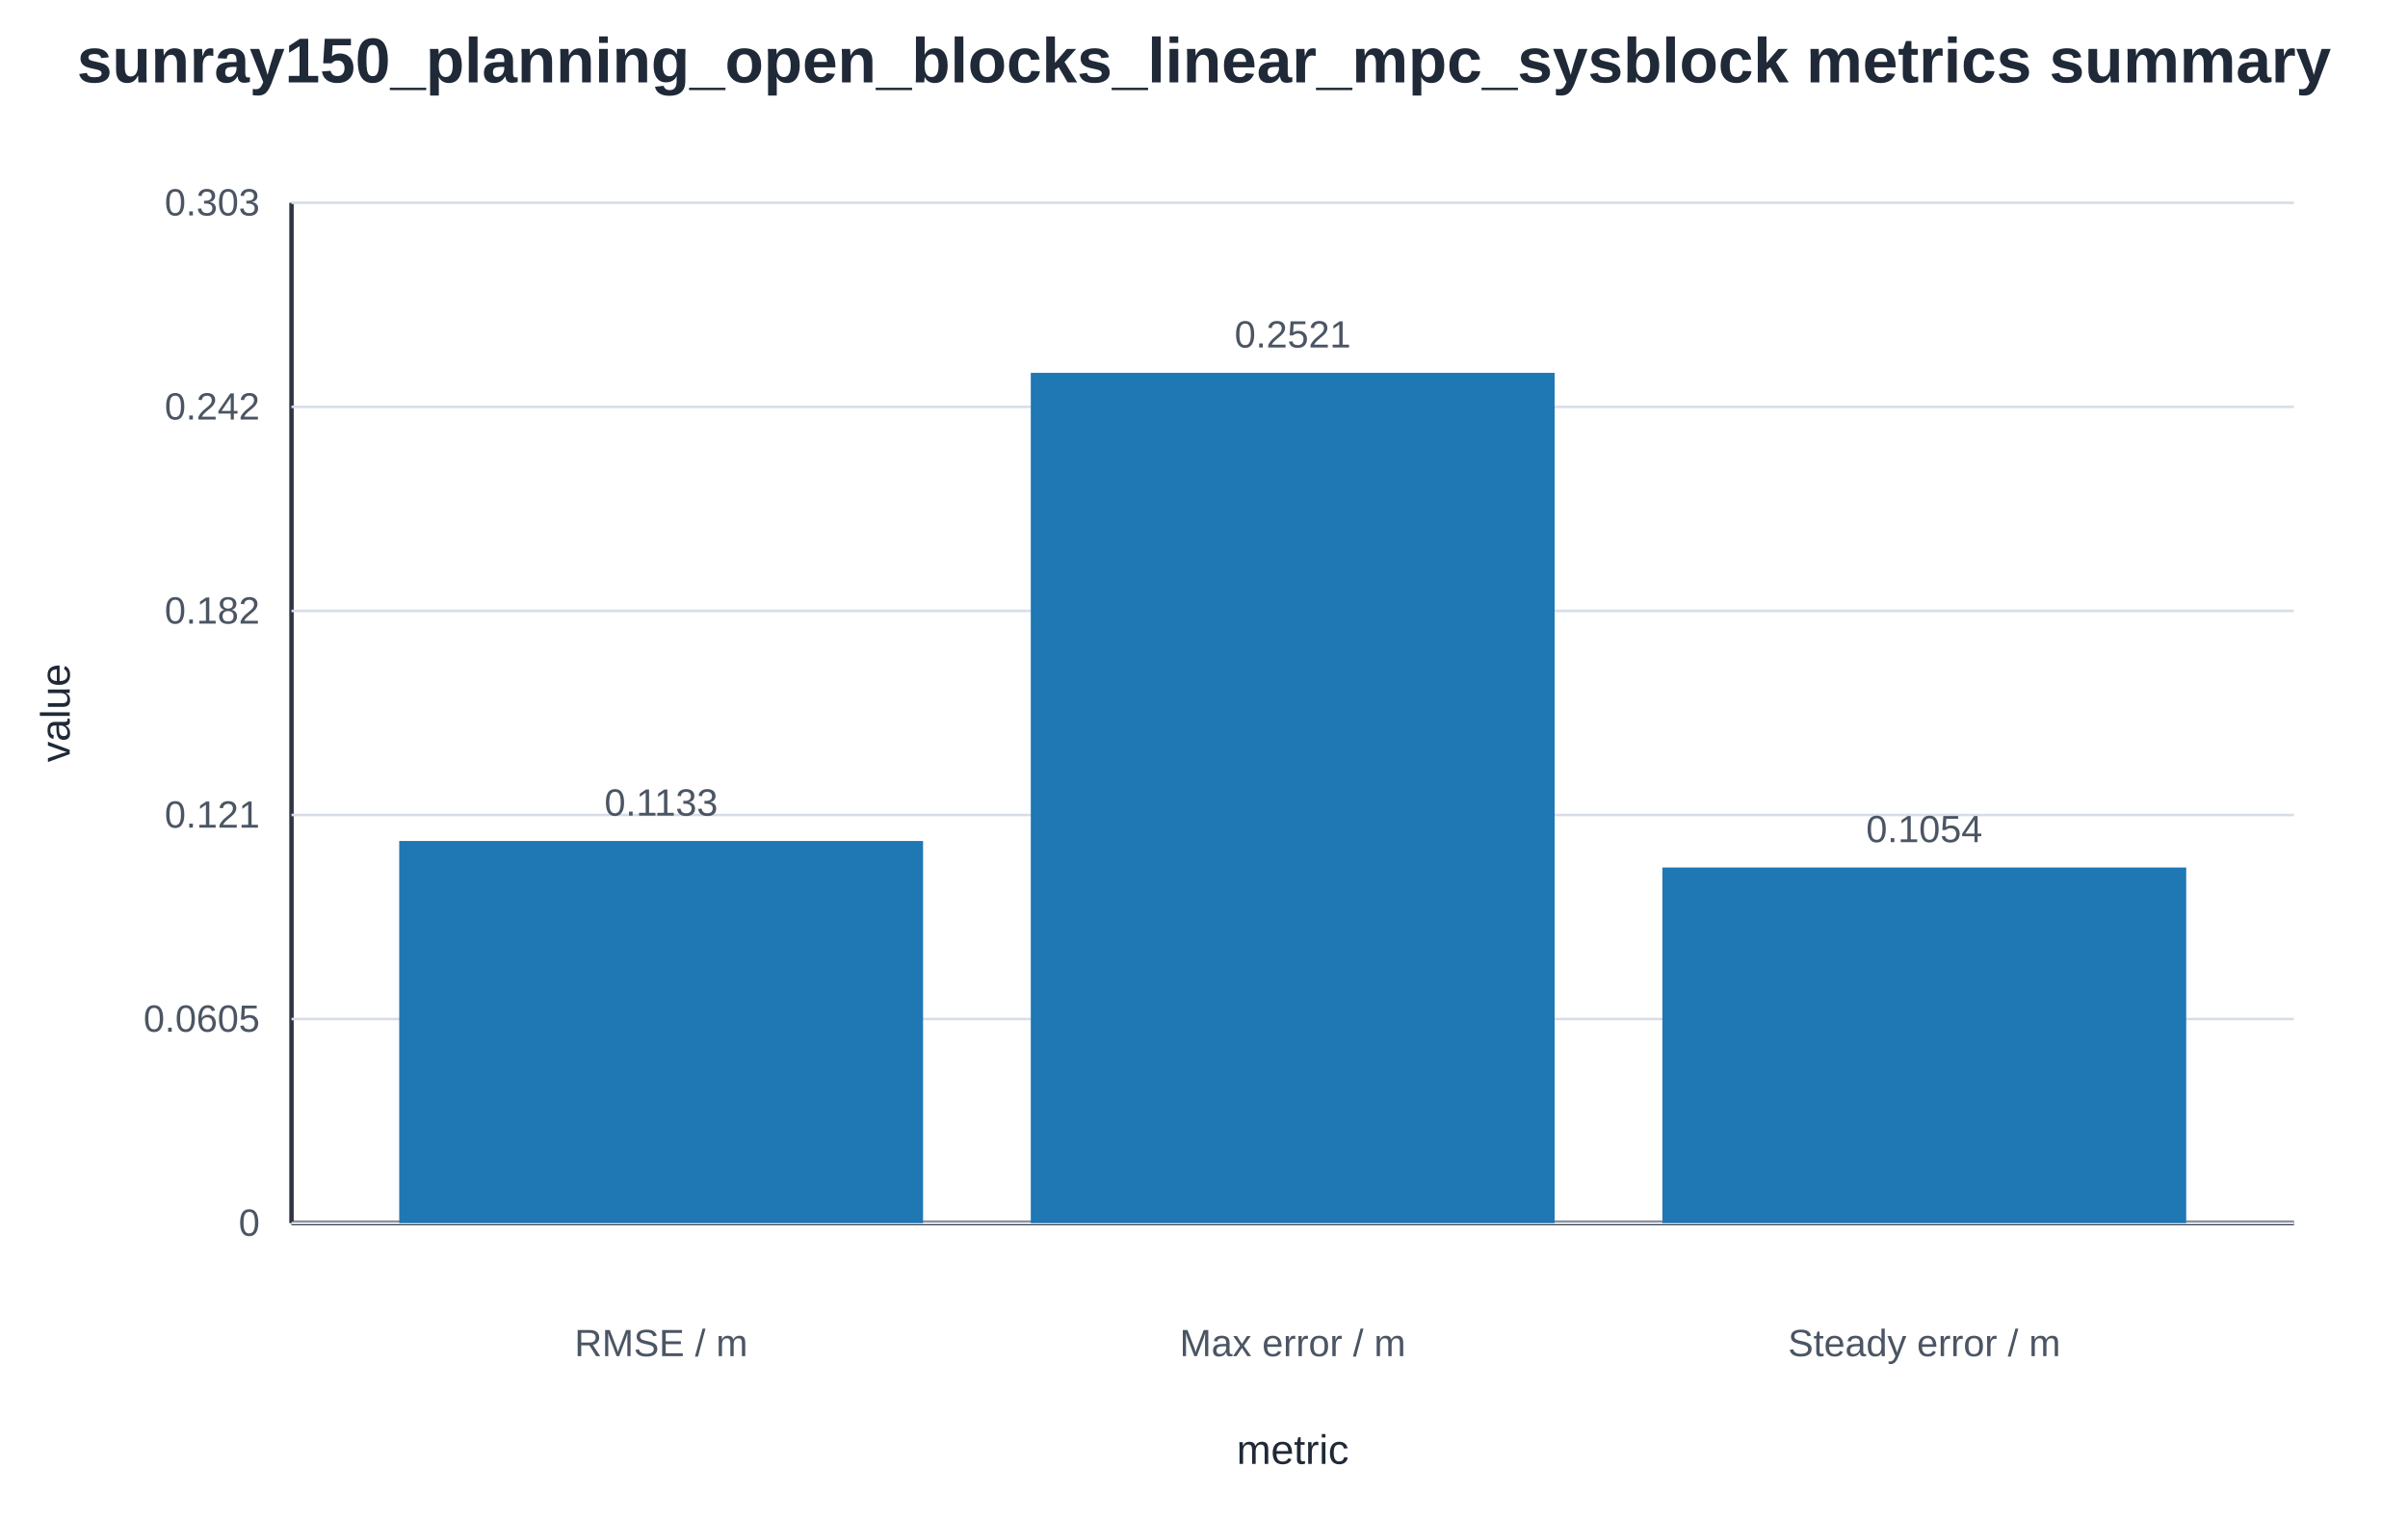
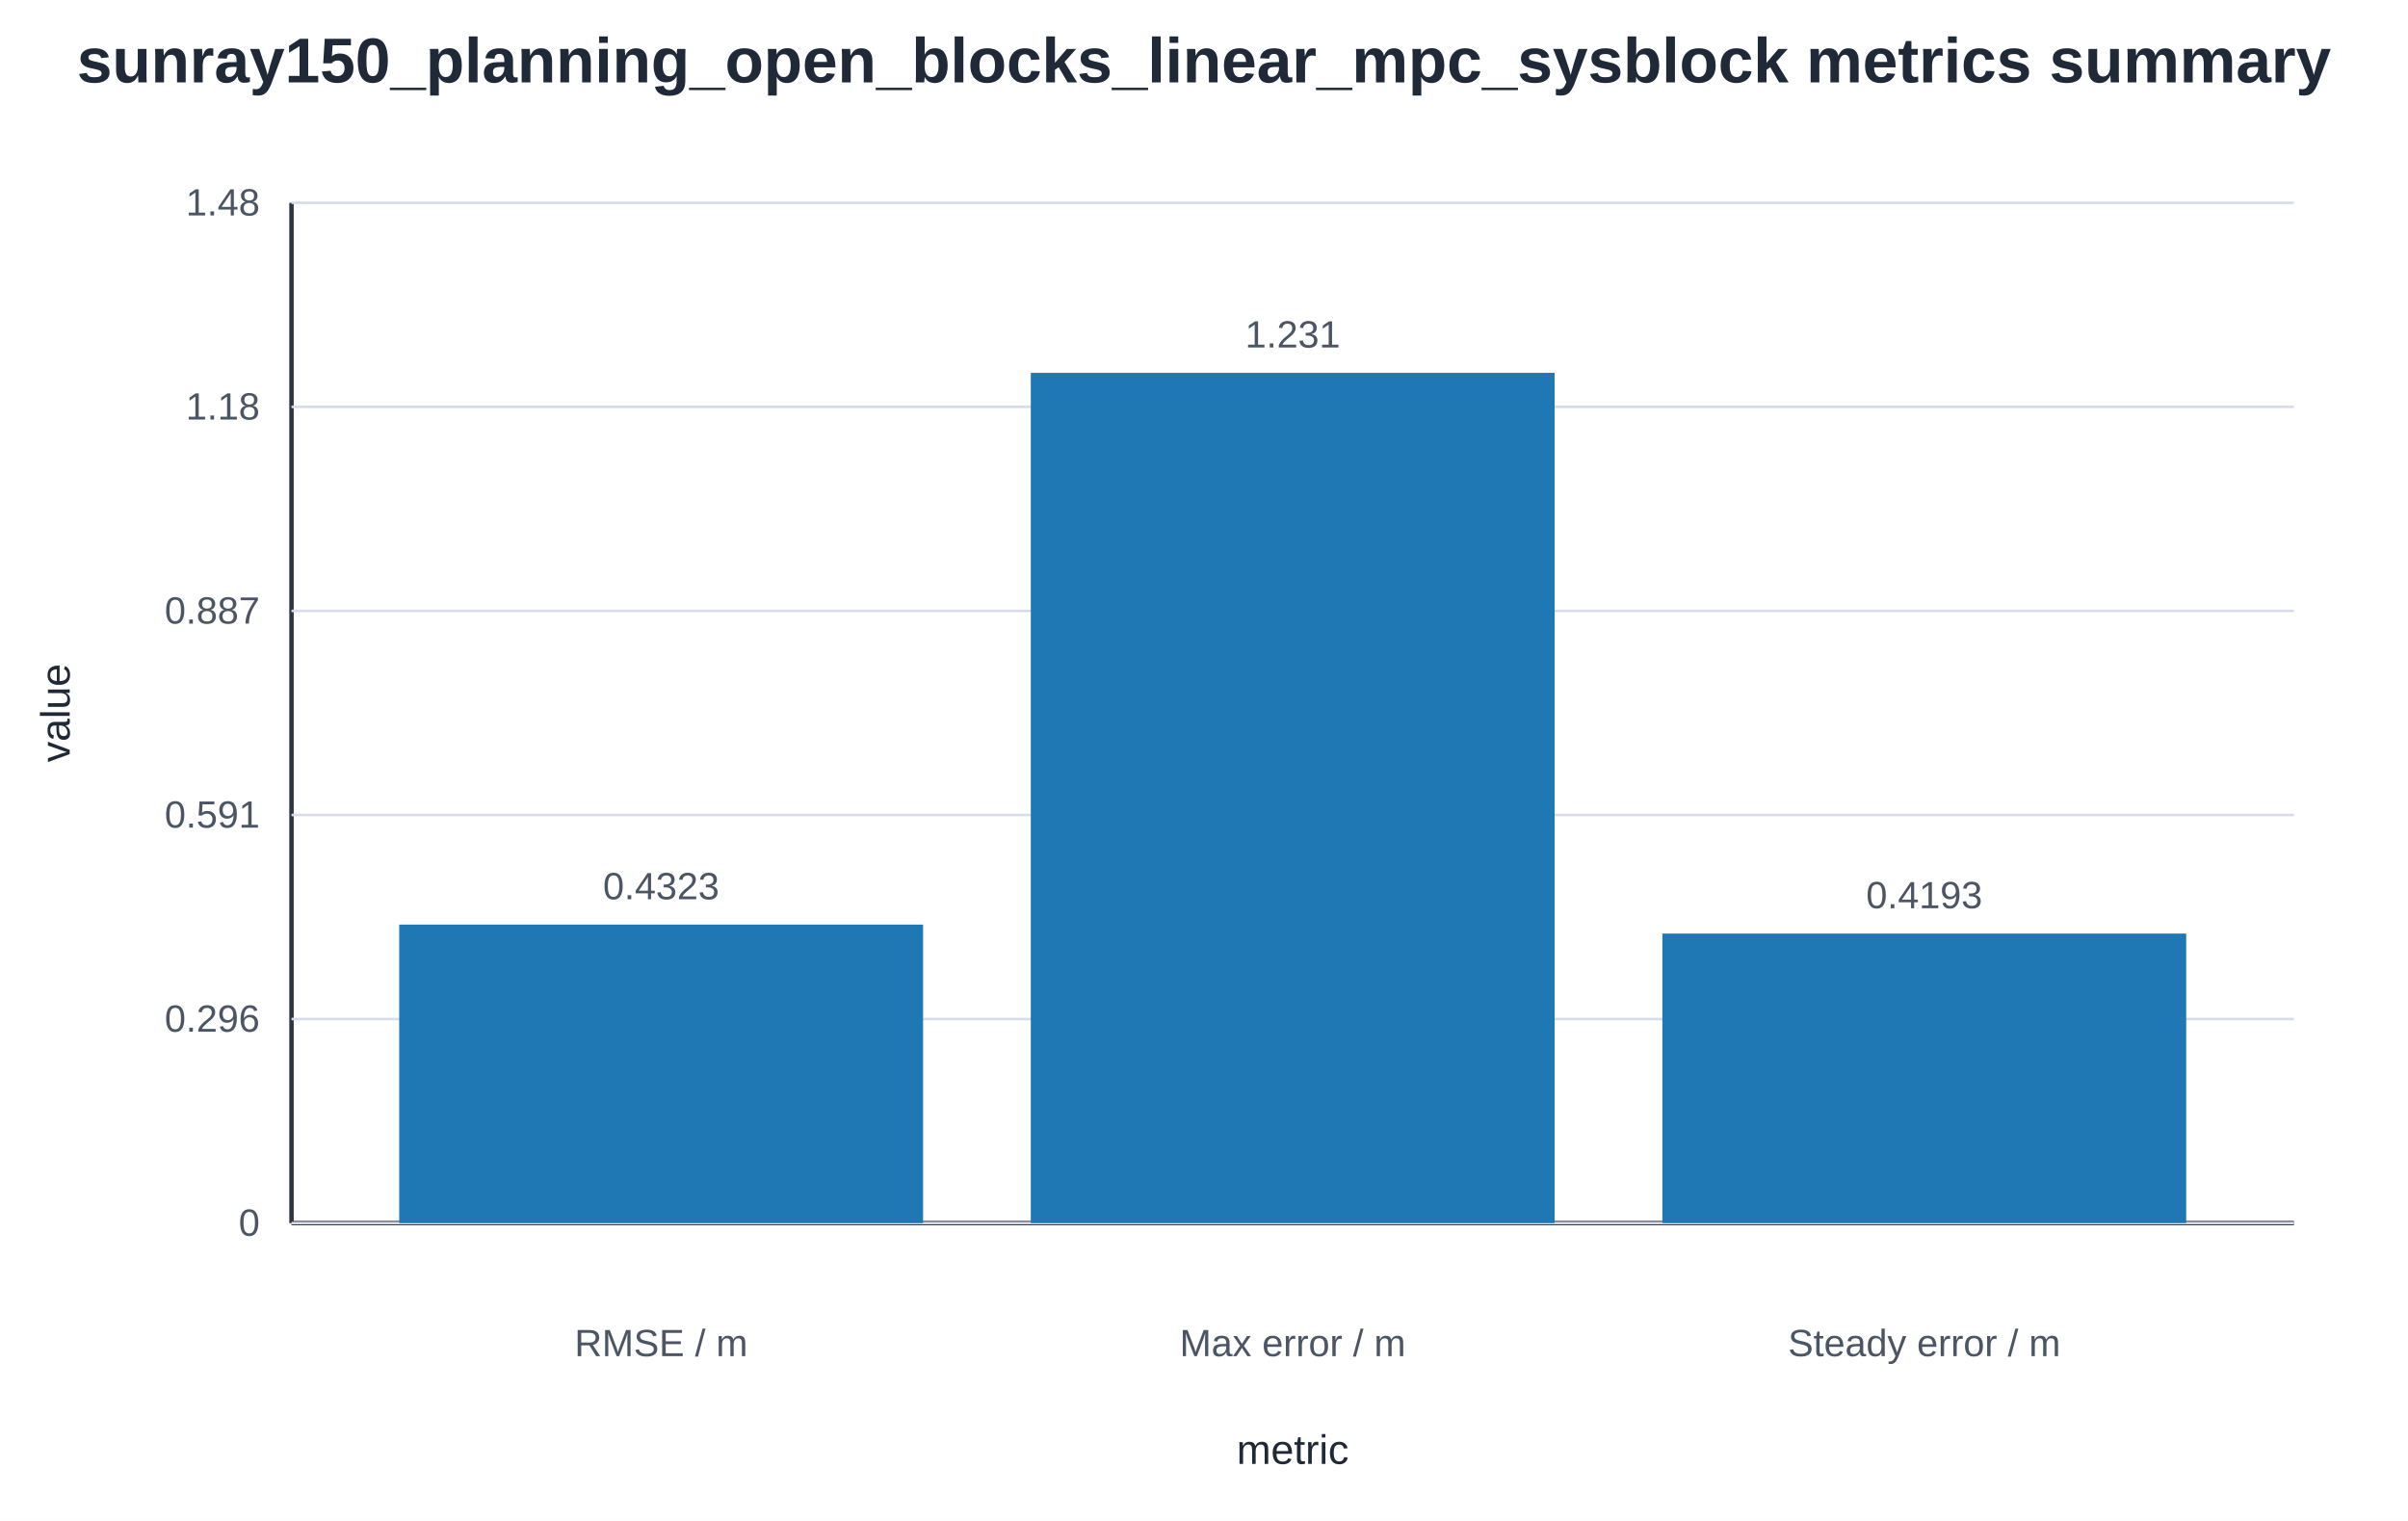
<svg xmlns="http://www.w3.org/2000/svg" width="760" height="480" viewBox="0 0 760 480">
  <style>
text { font-family: Arial, 'Microsoft YaHei', sans-serif; fill: #1f2937; }
.title { font-size: 20px; font-weight: 700; }
.label { font-size: 13px; }
.tick { font-size: 12px; fill: #4b5563; }
.legend { font-size: 13px; fill: #374151; }
</style>
  <rect x="0" y="0" width="100%" height="100%" fill="#ffffff" />
  <text x="380.00" y="26" text-anchor="middle" class="title">sunray150_planning_open_blocks_linear_mpc_sysblock metrics summary</text>
  <line x1="92" y1="386" x2="724" y2="386" stroke="#2f3542" stroke-width="1.4" />
  <line x1="92" y1="64" x2="92" y2="386" stroke="#2f3542" stroke-width="1.4" />
  <line x1="92" y1="64.00" x2="724" y2="64.00" stroke="#d7dde8" stroke-width="0.8" />
-   <text x="82" y="68.00" text-anchor="end" class="tick">0.303</text>
+   <text x="82" y="68.00" text-anchor="end" class="tick">1.48</text>
  <line x1="92" y1="128.40" x2="724" y2="128.40" stroke="#d7dde8" stroke-width="0.8" />
-   <text x="82" y="132.40" text-anchor="end" class="tick">0.242</text>
+   <text x="82" y="132.40" text-anchor="end" class="tick">1.18</text>
  <line x1="92" y1="192.80" x2="724" y2="192.80" stroke="#d7dde8" stroke-width="0.8" />
-   <text x="82" y="196.80" text-anchor="end" class="tick">0.182</text>
+   <text x="82" y="196.80" text-anchor="end" class="tick">0.887</text>
  <line x1="92" y1="257.20" x2="724" y2="257.20" stroke="#d7dde8" stroke-width="0.8" />
-   <text x="82" y="261.20" text-anchor="end" class="tick">0.121</text>
+   <text x="82" y="261.20" text-anchor="end" class="tick">0.591</text>
  <line x1="92" y1="321.60" x2="724" y2="321.60" stroke="#d7dde8" stroke-width="0.8" />
-   <text x="82" y="325.60" text-anchor="end" class="tick">0.0605</text>
+   <text x="82" y="325.60" text-anchor="end" class="tick">0.296</text>
  <line x1="92" y1="386.00" x2="724" y2="386.00" stroke="#d7dde8" stroke-width="0.8" />
  <text x="82" y="390.00" text-anchor="end" class="tick">0</text>
  <text x="408.00" y="462" text-anchor="middle" class="label">metric</text>
  <text x="22" y="225.00" text-anchor="middle" class="label" transform="rotate(-90 22 225.00)">value</text>
-   <rect x="126.00" y="265.41" width="165.33" height="120.59" fill="#1f77b4" />
+   <rect x="126.00" y="291.80" width="165.33" height="94.20" fill="#1f77b4" />
  <text x="208.67" y="428" text-anchor="middle" class="tick">RMSE / m</text>
-   <text x="208.67" y="257.41" text-anchor="middle" class="tick">0.1133</text>
+   <text x="208.67" y="283.80" text-anchor="middle" class="tick">0.4323</text>
  <rect x="325.33" y="117.67" width="165.33" height="268.33" fill="#1f77b4" />
  <text x="408.00" y="428" text-anchor="middle" class="tick">Max error / m</text>
-   <text x="408.00" y="109.67" text-anchor="middle" class="tick">0.2521</text>
-   <rect x="524.67" y="273.78" width="165.33" height="112.22" fill="#1f77b4" />
+   <text x="408.00" y="109.67" text-anchor="middle" class="tick">1.231</text>
+   <rect x="524.67" y="294.63" width="165.33" height="91.37" fill="#1f77b4" />
  <text x="607.33" y="428" text-anchor="middle" class="tick">Steady error / m</text>
-   <text x="607.33" y="265.78" text-anchor="middle" class="tick">0.1054</text>
+   <text x="607.33" y="286.63" text-anchor="middle" class="tick">0.4193</text>
</svg>
